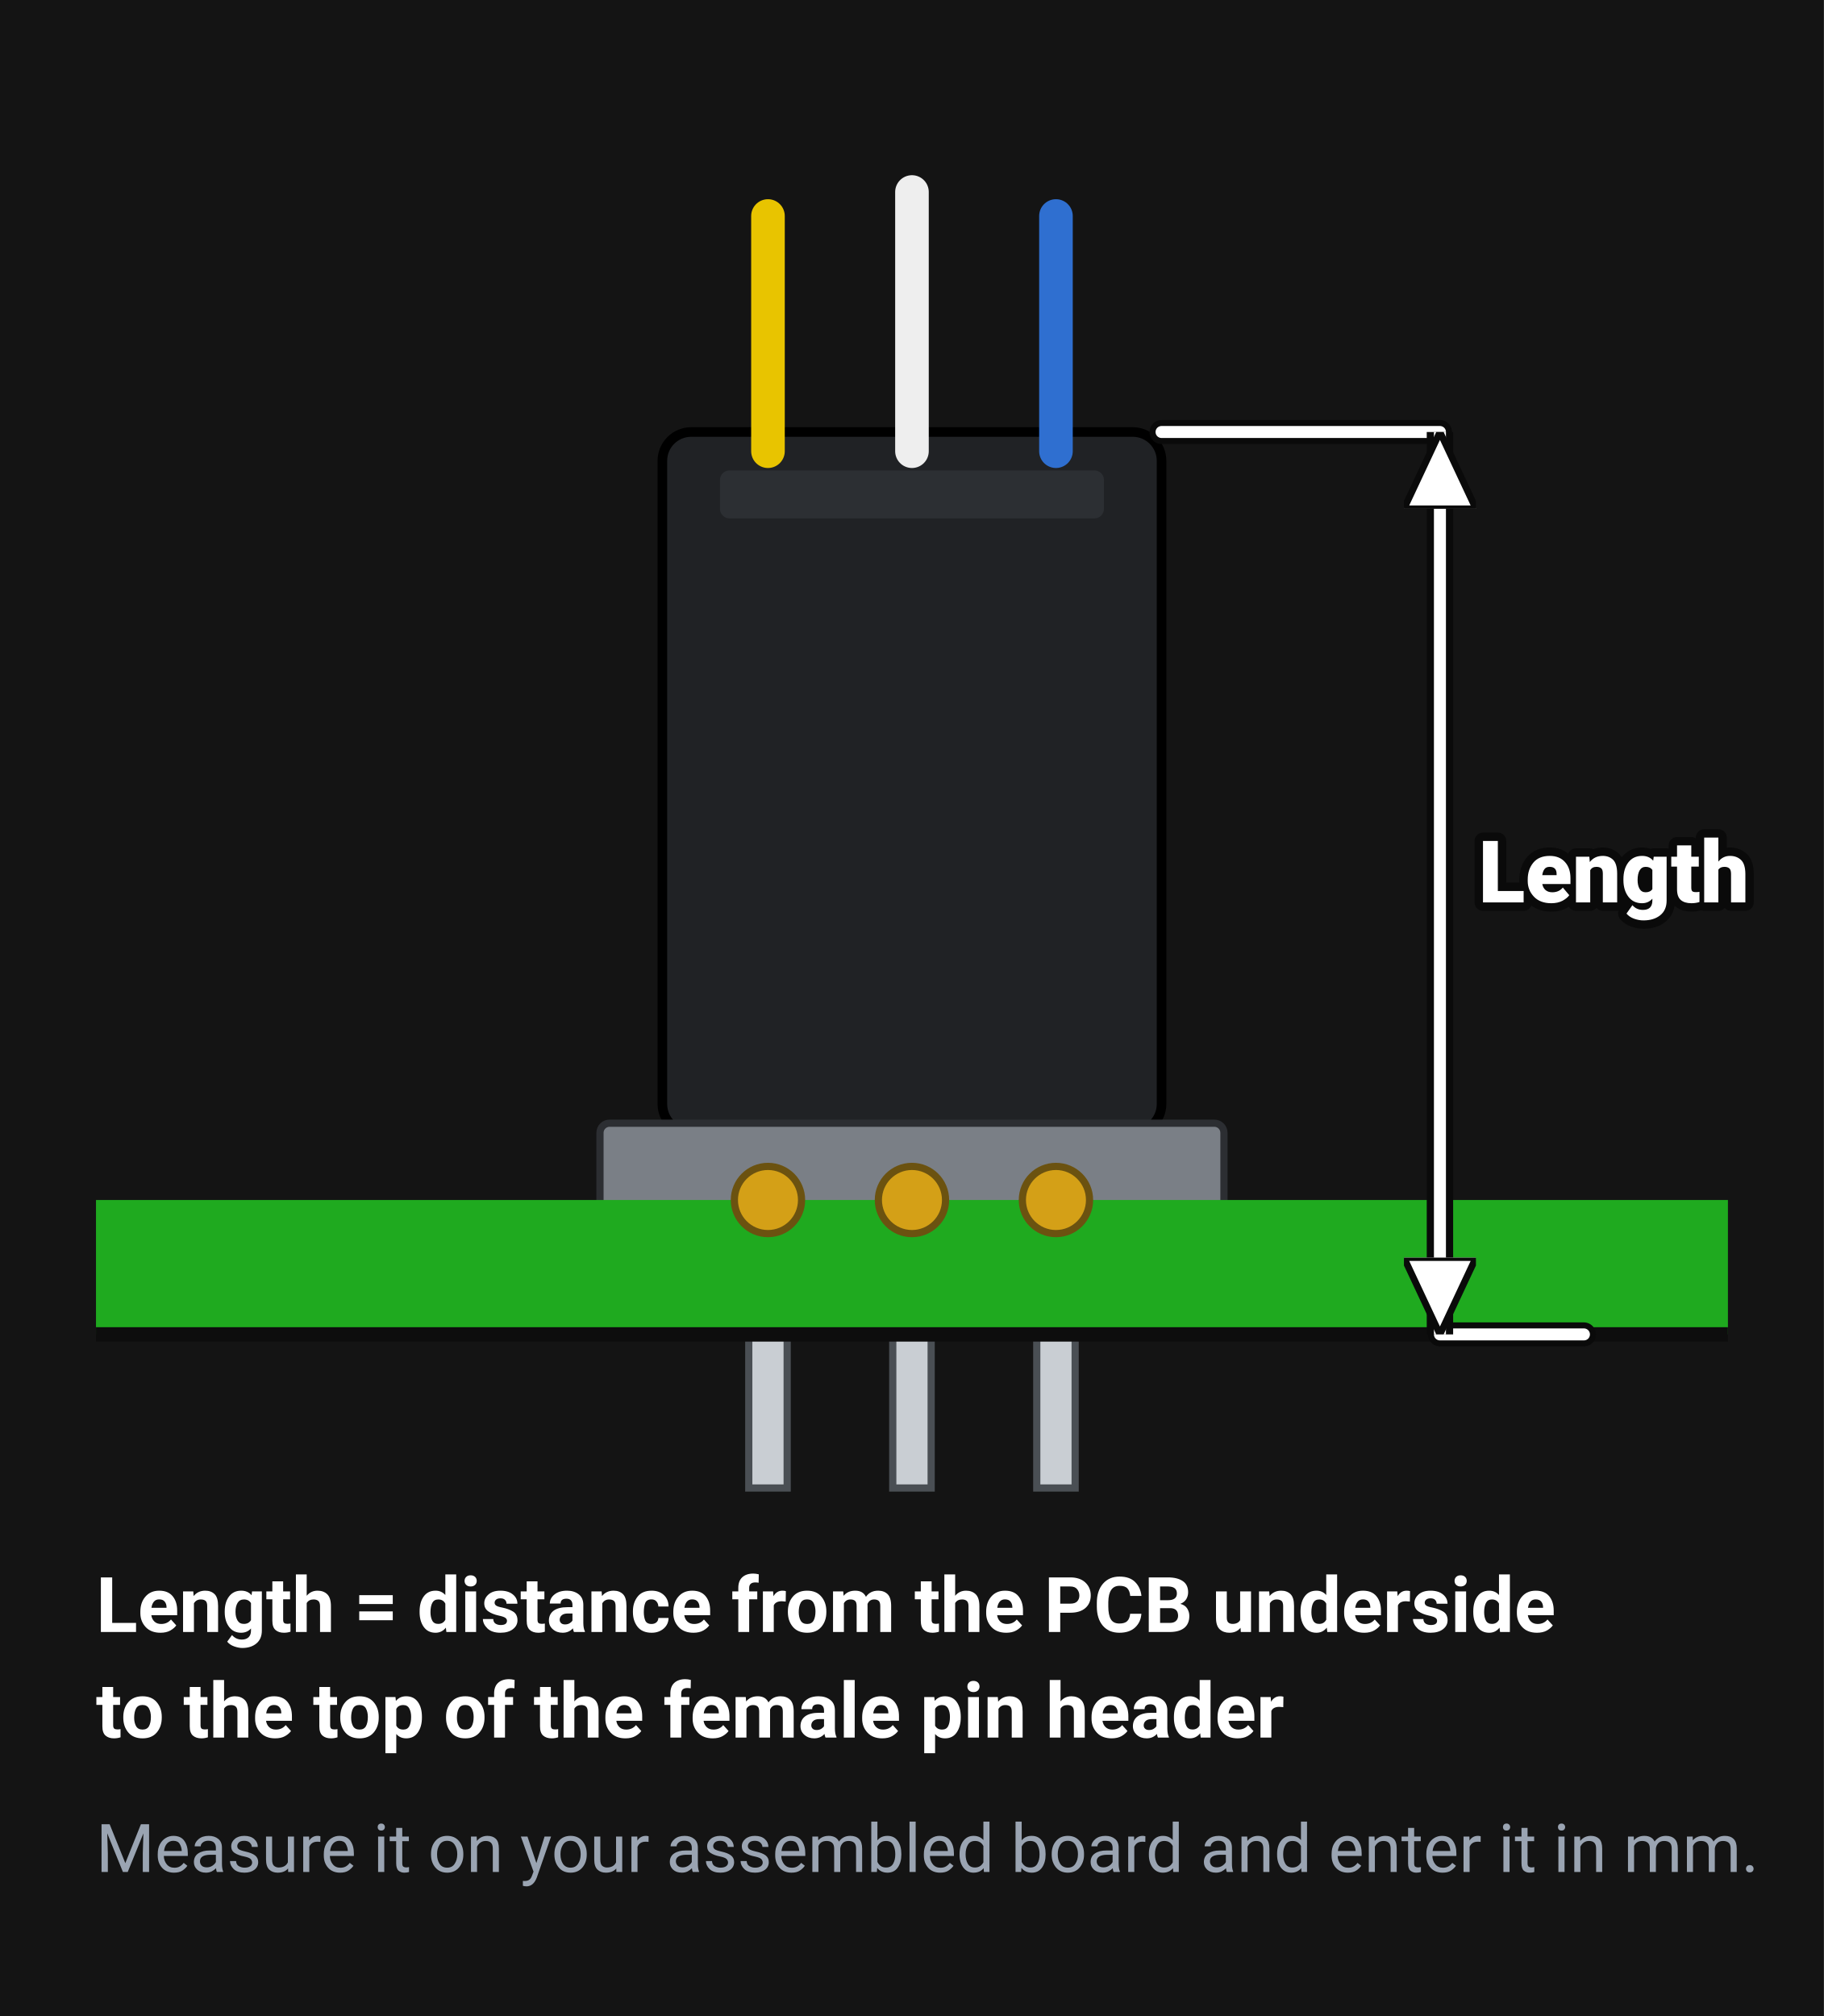
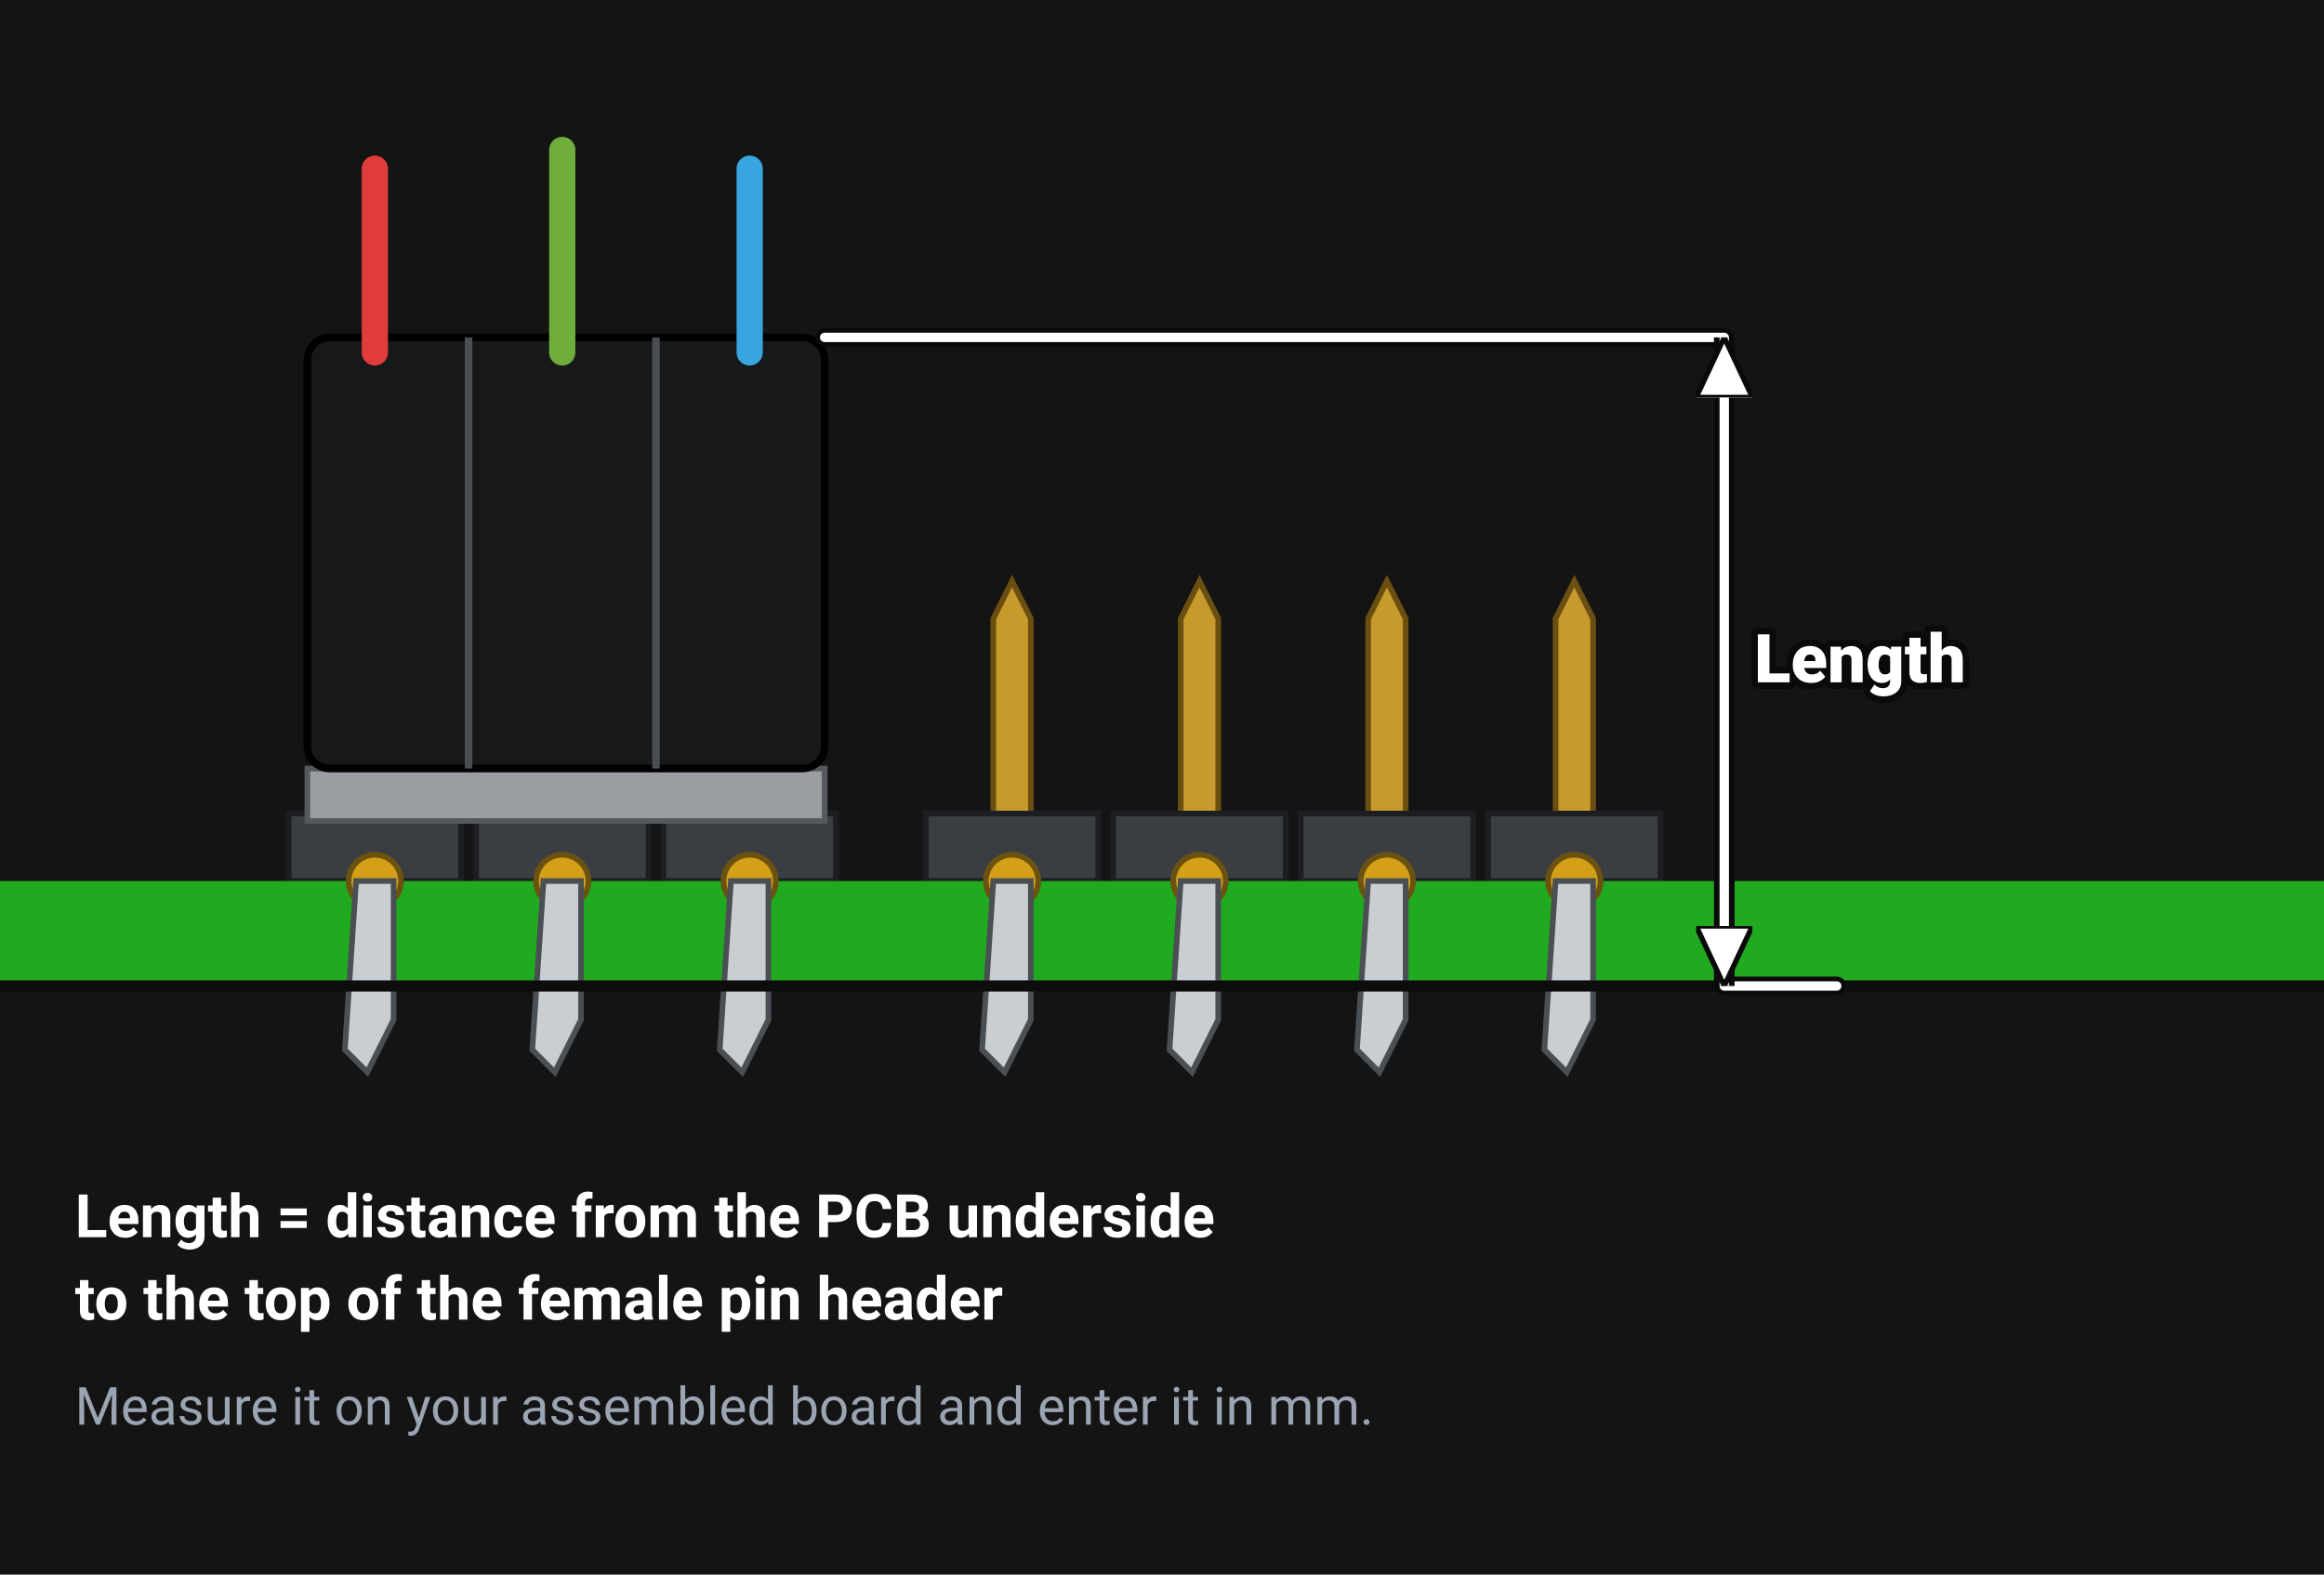
- <svg xmlns="http://www.w3.org/2000/svg" viewBox="0 0 380 420" width="380" height="420" font-family="system-ui, -apple-system, Segoe UI, Roboto, sans-serif" role="img" aria-label="Length is the distance from the PCB underside to the top of the female pin header">
+ <svg xmlns="http://www.w3.org/2000/svg" viewBox="0 0 620 420" width="620" height="420" font-family="system-ui, -apple-system, Segoe UI, Roboto, sans-serif" role="img" aria-label="Length is the distance from the PCB underside to the top of the female pin header">
  <defs>
    <marker id="ah2" markerUnits="userSpaceOnUse" markerWidth="16" markerHeight="15" refX="16" refY="7.5" orient="auto-start-reverse">
      <path d="M0,0 L16,7.5 L0,15 Z" fill="#ffffff" stroke="#0a0a0a" stroke-width="1.4" stroke-linejoin="round" />
    </marker>
  </defs>
-   <rect width="380" height="420" fill="#141414" />
+   <rect width="620" height="420" fill="#141414" />
+   <g fill="#c79a2e" stroke="#6b4f10" stroke-width="1.5">
+     <path d="M265,217 L265,165 L270,155 L275,165 L275,217 Z" />
+     <path d="M315,217 L315,165 L320,155 L325,165 L325,217 Z" />
+     <path d="M365,217 L365,165 L370,155 L375,165 L375,217 Z" />
+     <path d="M415,217 L415,165 L420,155 L425,165 L425,217 Z" />
+   </g>
+   <g fill="#3a3d42" stroke="#1c1e21" stroke-width="1.5">
+     <rect x="247" y="217" width="46" height="18" />
+     <rect x="297" y="217" width="46" height="18" />
+     <rect x="347" y="217" width="46" height="18" />
+     <rect x="397" y="217" width="46" height="18" />
+   </g>
+   <g fill="#c79a2e" stroke="#6b4f10" stroke-width="1.5">
+     <rect x="95" y="150" width="10" height="67" />
+     <rect x="145" y="150" width="10" height="67" />
+     <rect x="195" y="150" width="10" height="67" />
+   </g>
+   <g fill="#3a3d42" stroke="#1c1e21" stroke-width="1.5">
+     <rect x="77" y="217" width="46" height="18" />
+     <rect x="127" y="217" width="46" height="18" />
+     <rect x="177" y="217" width="46" height="18" />
+   </g>
+   <rect x="82" y="205" width="138" height="14" fill="#9a9ea3" stroke="#55585c" stroke-width="1.5" />
+   <rect x="82" y="90" width="138" height="115" rx="6" fill="#17181a" stroke="#000000" stroke-width="2" />
+   <line x1="125" y1="90" x2="125" y2="205" stroke="#4a4d52" stroke-width="2" />
+   <line x1="175" y1="90" x2="175" y2="205" stroke="#4a4d52" stroke-width="2" />
+   <line x1="100" y1="94" x2="100" y2="45" stroke="#e23b3b" stroke-width="7" stroke-linecap="round" />
+   <line x1="150" y1="94" x2="150" y2="40" stroke="#6fae3a" stroke-width="7" stroke-linecap="round" />
+   <line x1="200" y1="94" x2="200" y2="45" stroke="#38a4e0" stroke-width="7" stroke-linecap="round" />
+   <rect x="0" y="235" width="620" height="28" fill="#1faa1f" />
+   <g fill="#d4a017" stroke="#6b5210" stroke-width="1.5">
+     <circle cx="100" cy="235" r="7" />
+     <circle cx="150" cy="235" r="7" />
+     <circle cx="200" cy="235" r="7" />
+     <circle cx="270" cy="235" r="7" />
+     <circle cx="320" cy="235" r="7" />
+     <circle cx="370" cy="235" r="7" />
+     <circle cx="420" cy="235" r="7" />
+   </g>
  <g fill="#c9ced3" stroke="#4a4f54" stroke-width="1.5">
-     <rect x="156" y="100" width="8" height="210" />
-     <rect x="186" y="100" width="8" height="210" />
-     <rect x="216" y="100" width="8" height="210" />
+     <path d="M95,235 L105,235 L105,272 L98,286 L92,280 Z" />
+     <path d="M145,235 L155,235 L155,272 L148,286 L142,280 Z" />
+     <path d="M195,235 L205,235 L205,272 L198,286 L192,280 Z" />
+     <path d="M265,235 L275,235 L275,272 L268,286 L262,280 Z" />
+     <path d="M315,235 L325,235 L325,272 L318,286 L312,280 Z" />
+     <path d="M365,235 L375,235 L375,272 L368,286 L362,280 Z" />
+     <path d="M415,235 L425,235 L425,272 L418,286 L412,280 Z" />
  </g>
-   <rect x="138" y="90" width="104" height="146" rx="6" fill="#202225" stroke="#000000" stroke-width="2" />
-   <rect x="150" y="98" width="80" height="10" rx="2" fill="#2c2f33" />
-   <line x1="160" y1="94" x2="160" y2="45" stroke="#e8c400" stroke-width="7" stroke-linecap="round" />
-   <line x1="190" y1="94" x2="190" y2="40" stroke="#eeeeee" stroke-width="7" stroke-linecap="round" />
-   <line x1="220" y1="94" x2="220" y2="45" stroke="#2f6fd0" stroke-width="7" stroke-linecap="round" />
-   <rect x="125" y="234" width="130" height="18" rx="2" fill="#7a7f86" stroke="#2c2e32" stroke-width="1.5" />
-   <rect x="20" y="250" width="340" height="28" fill="#1faa1f" />
-   <g fill="#d4a017" stroke="#6b5210" stroke-width="1.5">
-     <circle cx="160" cy="250" r="7" />
-     <circle cx="190" cy="250" r="7" />
-     <circle cx="220" cy="250" r="7" />
-   </g>
-   <line x1="20" y1="278" x2="360" y2="278" stroke="#0d0d0d" stroke-width="3" />
-   <line x1="242" y1="90" x2="300" y2="90" stroke="#0a0a0a" stroke-width="5" stroke-linecap="round" />
-   <line x1="242" y1="90" x2="300" y2="90" stroke="#ffffff" stroke-width="2.5" stroke-linecap="round" />
-   <line x1="300" y1="278" x2="330" y2="278" stroke="#0a0a0a" stroke-width="5" stroke-linecap="round" />
-   <line x1="300" y1="278" x2="330" y2="278" stroke="#ffffff" stroke-width="2.5" stroke-linecap="round" />
-   <line x1="300" y1="90" x2="300" y2="278" stroke="#0a0a0a" stroke-width="5.5" />
-   <line x1="300" y1="90" x2="300" y2="278" stroke="#ffffff" stroke-width="2.5" marker-start="url(#ah2)" marker-end="url(#ah2)" />
-   <text x="308" y="188" fill="#ffffff" font-size="18" font-weight="800" stroke="#0a0a0a" stroke-width="3.5" paint-order="stroke" stroke-linejoin="round">Length</text>
-   <text x="20" y="340" fill="#ffffff" font-size="16" font-weight="600">
+   <line x1="0" y1="263" x2="620" y2="263" stroke="#0d0d0d" stroke-width="3" />
+   <line x1="220" y1="90" x2="460" y2="90" stroke="#0a0a0a" stroke-width="5" stroke-linecap="round" />
+   <line x1="220" y1="90" x2="460" y2="90" stroke="#ffffff" stroke-width="2.5" stroke-linecap="round" />
+   <line x1="460" y1="263" x2="490" y2="263" stroke="#0a0a0a" stroke-width="5" stroke-linecap="round" />
+   <line x1="460" y1="263" x2="490" y2="263" stroke="#ffffff" stroke-width="2.5" stroke-linecap="round" />
+   <line x1="460" y1="90" x2="460" y2="263" stroke="#0a0a0a" stroke-width="5.5" />
+   <line x1="460" y1="90" x2="460" y2="263" stroke="#ffffff" stroke-width="2.5" marker-start="url(#ah2)" marker-end="url(#ah2)" />
+   <text x="468" y="182" fill="#ffffff" font-size="18" font-weight="800" stroke="#0a0a0a" stroke-width="3.5" paint-order="stroke" stroke-linejoin="round">Length</text>
+   <text x="20" y="330" fill="#ffffff" font-size="16" font-weight="600">
    <tspan x="20" dy="0">Length = distance from the PCB underside</tspan>
    <tspan x="20" dy="22">to the top of the female pin header</tspan>
  </text>
-   <text x="20" y="390" fill="#9aa4b2" font-size="14">
+   <text x="20" y="380" fill="#9aa4b2" font-size="14">
    Measure it on your assembled board and enter it in mm.
  </text>
</svg>
